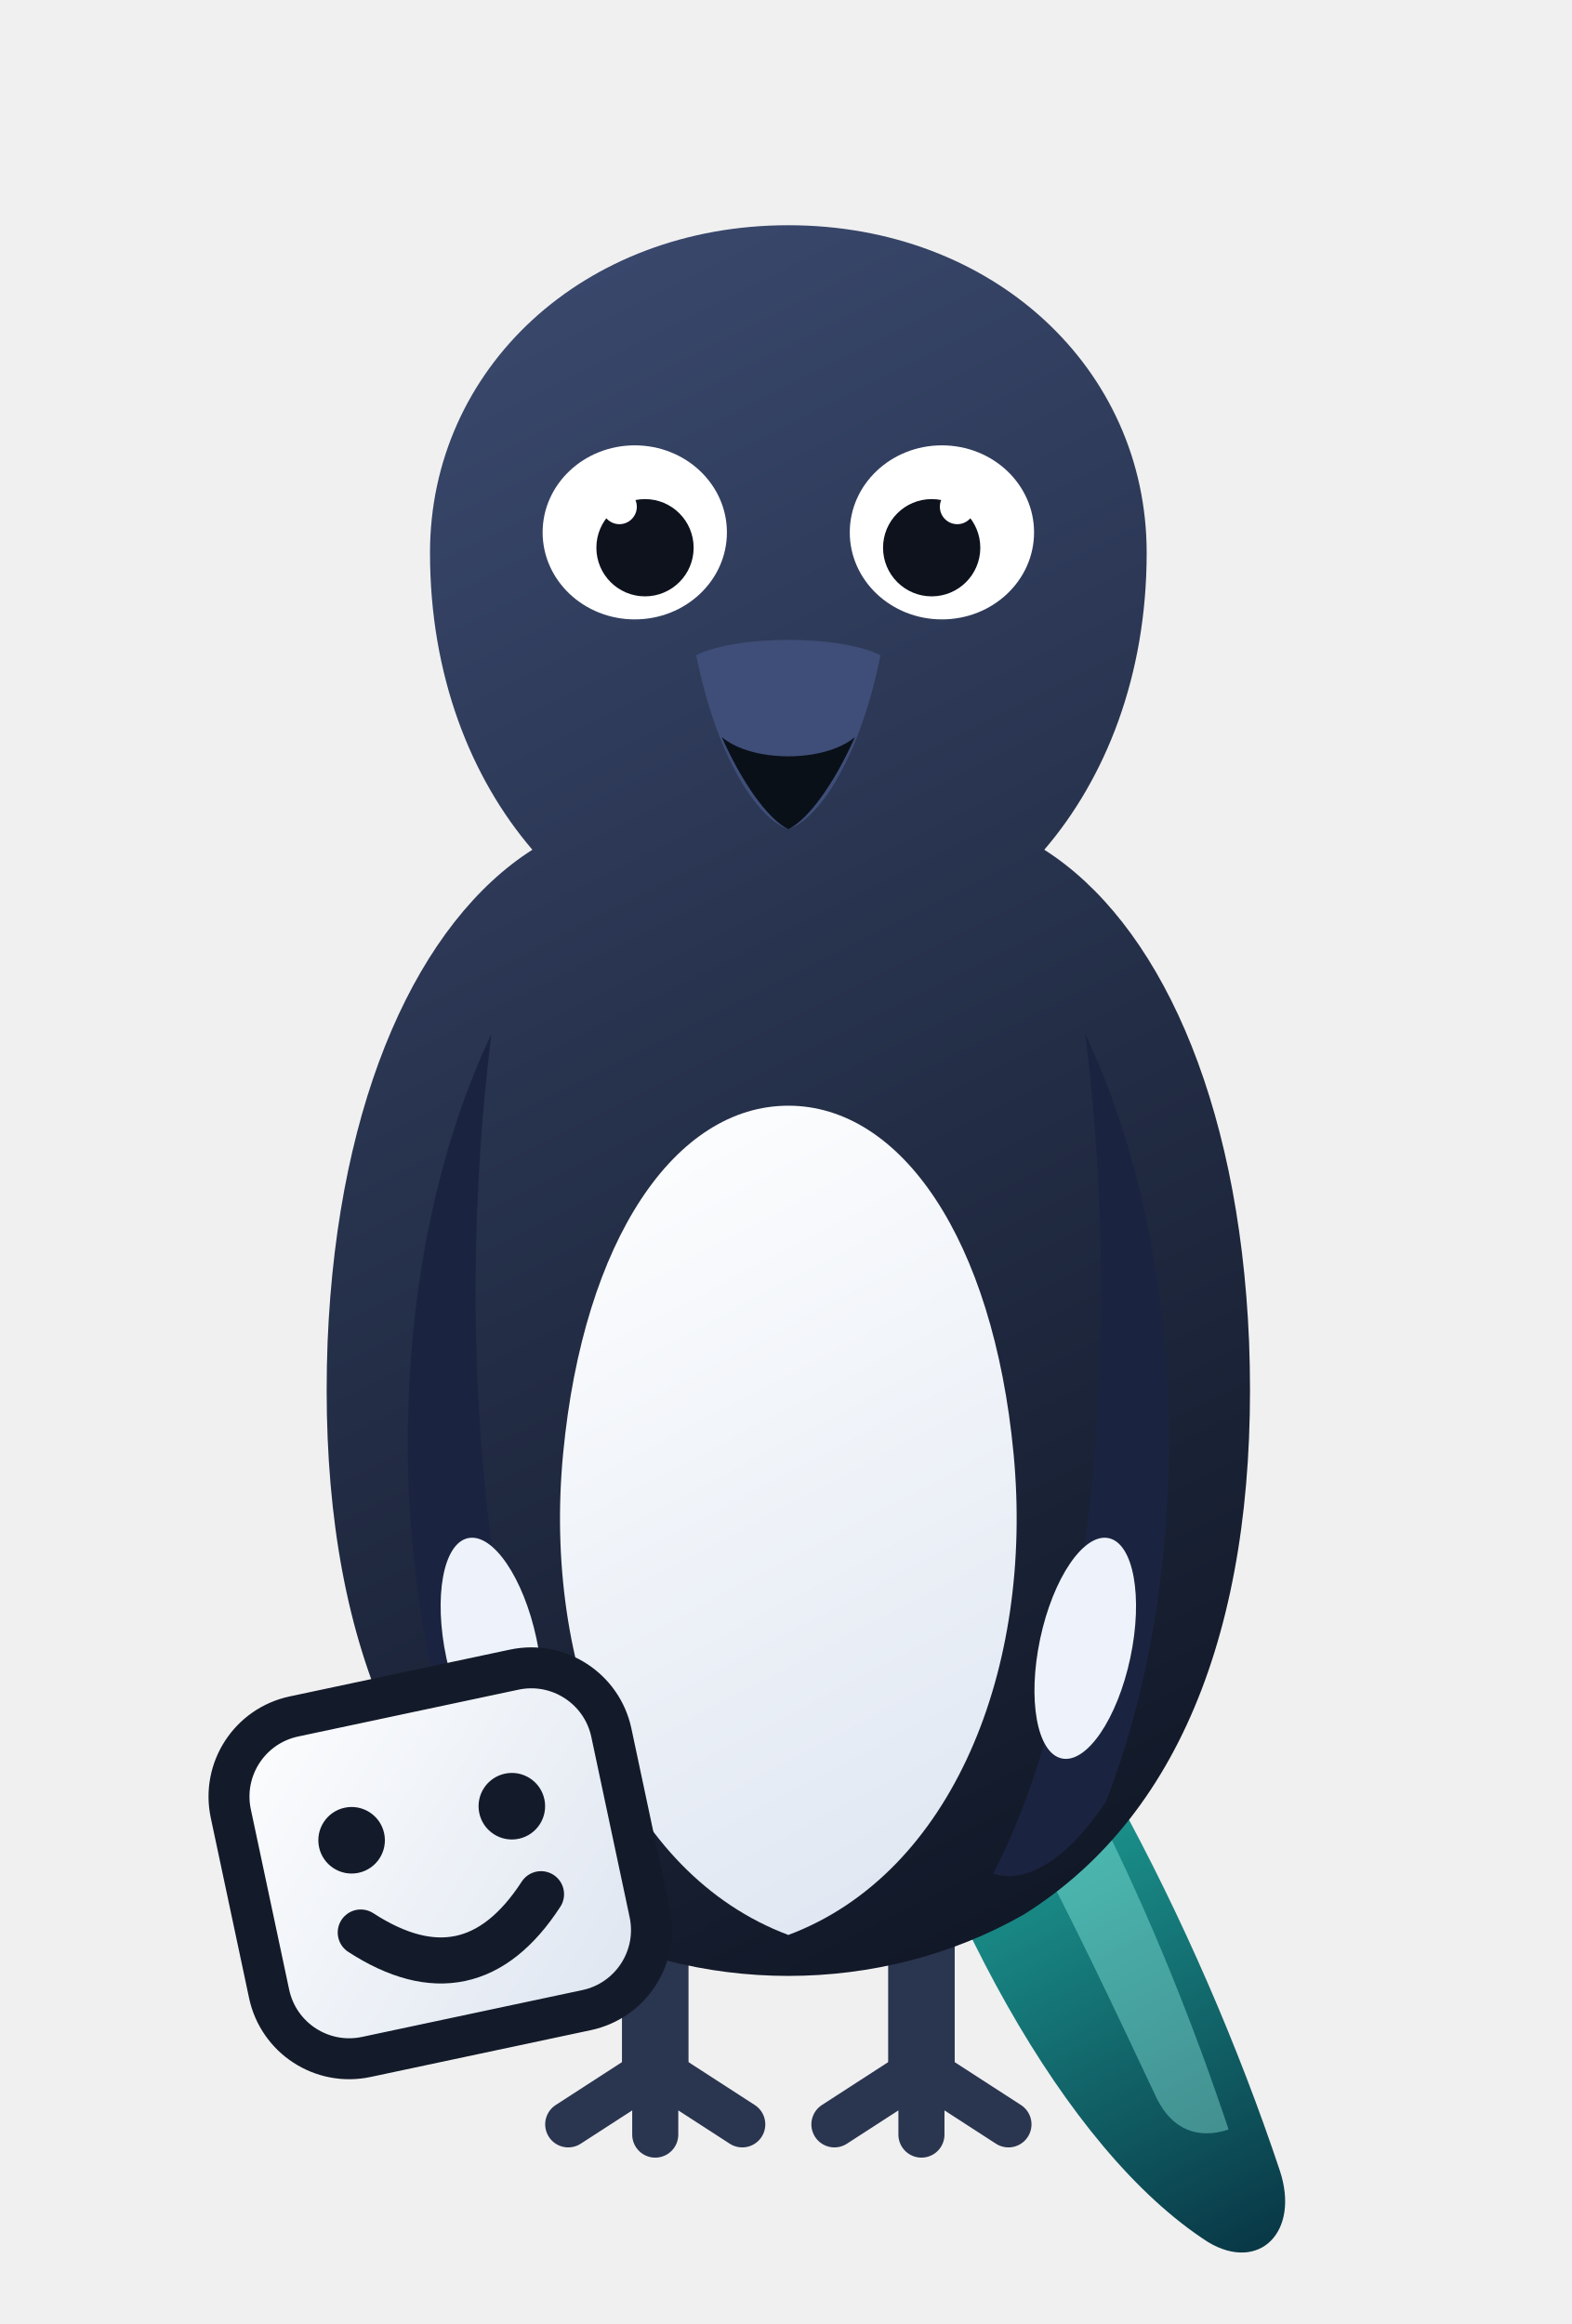
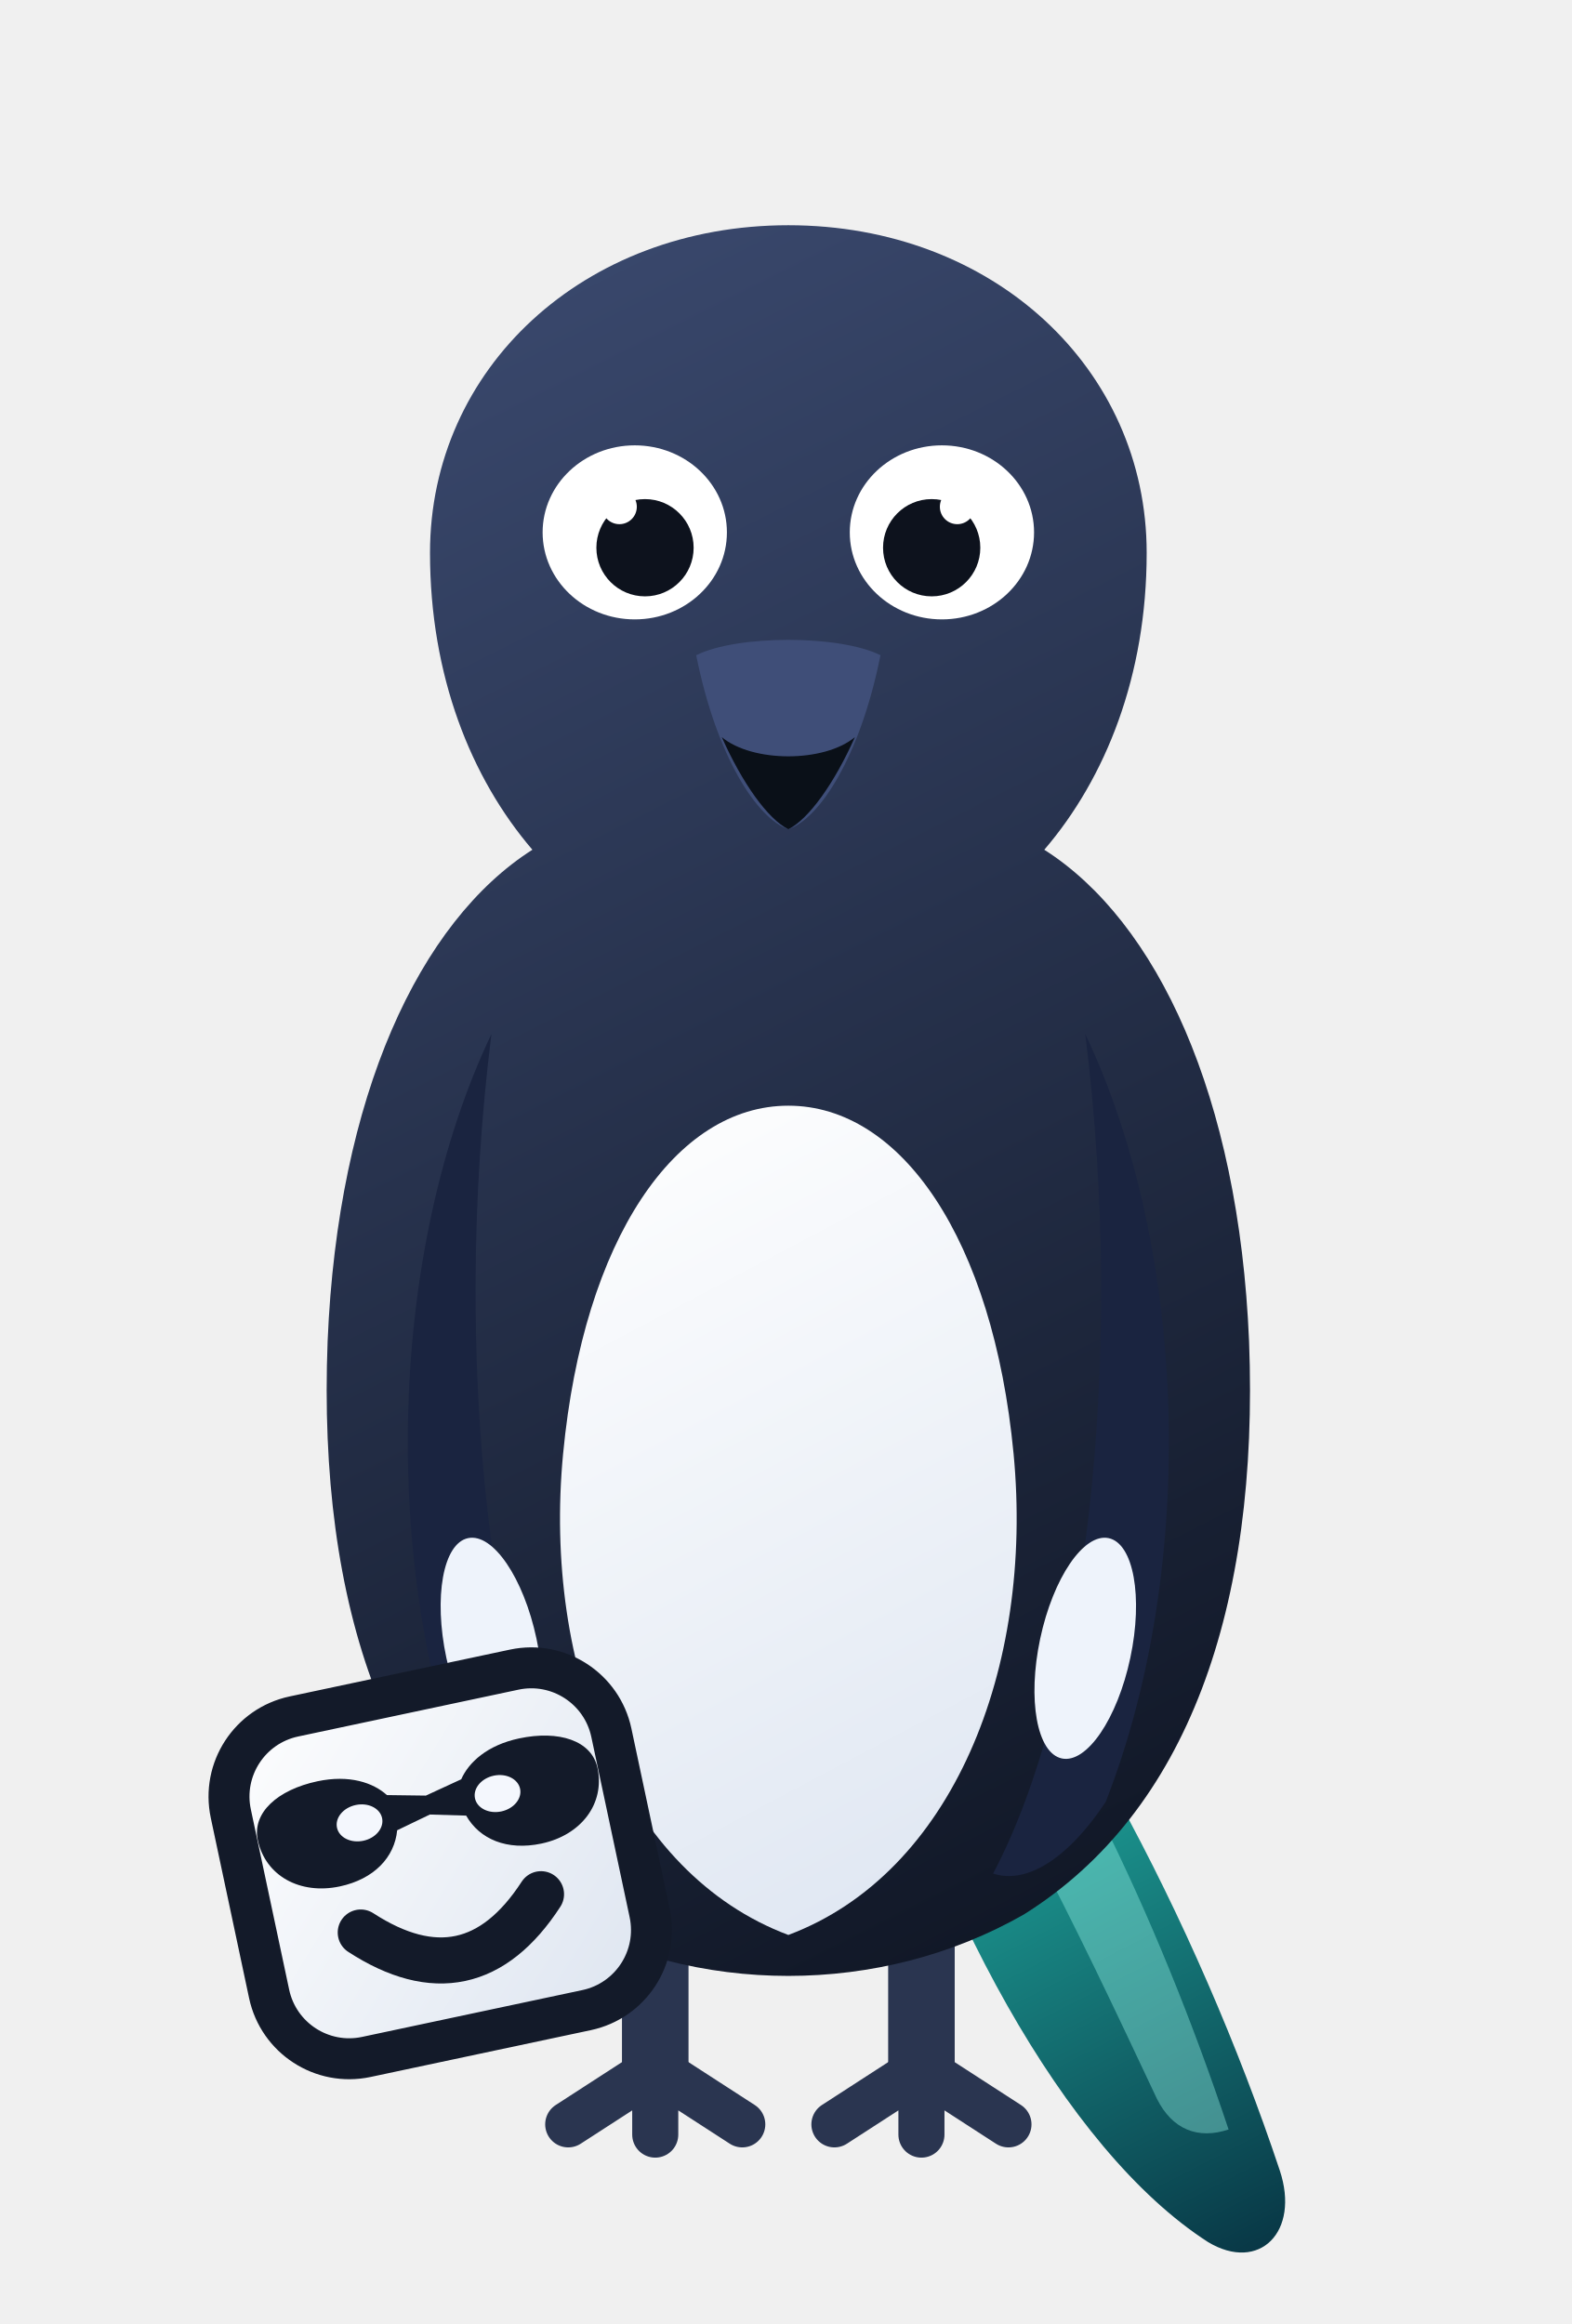
- <svg xmlns="http://www.w3.org/2000/svg" width="307" height="454" viewBox="0 0 307 454" role="img" aria-label="Meme Magpie mascot">
+ <svg xmlns="http://www.w3.org/2000/svg" xmlns:xlink="http://www.w3.org/1999/xlink" width="307" height="454" viewBox="0 0 307 454" role="img" aria-label="meme神偷 mascot">
  <defs>
    <linearGradient id="mink" x1="70" y1="44" x2="244" y2="390" gradientUnits="userSpaceOnUse">
      <stop offset="0" stop-color="#3c4b71" />
      <stop offset="1" stop-color="#0d1320" />
    </linearGradient>
    <linearGradient id="mtail" x1="176" y1="296" x2="250" y2="440" gradientUnits="userSpaceOnUse">
      <stop offset="0" stop-color="#4fe4d0" />
      <stop offset="0.45" stop-color="#1a8f8a" />
      <stop offset="1" stop-color="#083544" />
    </linearGradient>
    <linearGradient id="mbelly" x1="110" y1="214" x2="198" y2="380" gradientUnits="userSpaceOnUse">
      <stop offset="0" stop-color="#ffffff" />
      <stop offset="1" stop-color="#dde5f1" />
    </linearGradient>
    <linearGradient id="mcard" x1="46" y1="326" x2="128" y2="404" gradientUnits="userSpaceOnUse">
      <stop offset="0" stop-color="#ffffff" />
      <stop offset="1" stop-color="#dbe3ef" />
    </linearGradient>
    <path id="mbird" d="M154 44C194 44 224 72 224 108C224 132 216 152 204 166C226 180 242 214 244 262C246 314 232 354 200 374C172 390 136 390 108 374C76 354 62 314 64 262C66 214 82 180 104 166C92 152 84 132 84 108C84 72 114 44 154 44Z" />
    <clipPath id="mbirdClip">
-       <use href="#mbird" />
+       <use href="#mbird" xlink:href="#mbird" />
    </clipPath>
  </defs>
  <path d="M176 292C206 322 234 376 250 424C254 436 246 444 236 438C208 420 182 372 168 320Z" fill="url(#mtail)" />
  <path d="M184 306C206 332 226 374 240 416C234 418 229 416 226 410C210 376 194 342 174 316Z" fill="#9dfbec" fill-opacity="0.38" />
  <g stroke="#2a3550" stroke-width="13" stroke-linecap="round" fill="none">
    <path d="M128 356v48" />
    <path d="M180 356v48" />
  </g>
  <g stroke="#2a3550" stroke-width="9" stroke-linecap="round" fill="none">
    <path d="M128 404l-17 11M128 404l17 11M128 404v13M180 404l-17 11M180 404l17 11M180 404v13" />
  </g>
-   <use href="#mbird" fill="url(#mink)" />
+   <use href="#mbird" xlink:href="#mbird" fill="url(#mink)" />
  <g clip-path="url(#mbirdClip)">
    <path d="M96 202C76 244 74 306 92 352C100 364 108 368 114 366C96 332 88 266 96 202Z" fill="#1a2440" />
    <path d="M212 202C232 244 234 306 216 352C208 364 200 368 194 366C212 332 220 266 212 202Z" fill="#1a2440" />
    <path d="M154 216C176 216 194 242 198 284C202 326 186 366 154 378C122 366 106 326 110 284C114 242 132 216 154 216Z" fill="url(#mbelly)" />
    <ellipse cx="96" cy="322" rx="9" ry="22" transform="rotate(-12 96 322)" fill="#eef3fb" />
    <ellipse cx="212" cy="322" rx="9" ry="22" transform="rotate(12 212 322)" fill="#eef3fb" />
  </g>
  <ellipse cx="124" cy="104" rx="18" ry="17" fill="#ffffff" />
  <circle cx="126" cy="107" r="9.5" fill="#0d121d" />
  <circle cx="121" cy="99" r="3.4" fill="#ffffff" />
  <ellipse cx="184" cy="104" rx="18" ry="17" fill="#ffffff" />
  <circle cx="182" cy="107" r="9.5" fill="#0d121d" />
  <circle cx="187" cy="99" r="3.4" fill="#ffffff" />
  <path d="M136 128C144 124 164 124 172 128C168 148 160 160 154 162C148 160 140 148 136 128Z" fill="#3f4e78" />
  <path d="M141 144C147 149 161 149 167 144C163 153 158 160 154 162C150 160 145 153 141 144Z" fill="#0a1018" />
  <g transform="rotate(-12 86 364)">
    <rect x="48" y="330" width="76" height="68" rx="16" fill="url(#mcard)" stroke="#131a29" stroke-width="8" />
-     <circle cx="70" cy="356" r="6.5" fill="#131a29" />
-     <circle cx="102" cy="356" r="6.5" fill="#131a29" />
+     <g transform="translate(19.22 228.68) scale(0.53 0.42)">
+       <path d="M62 294c0-13 11-21 26-21 12 0 20 6 24 13l14 4 14-4c4-7 12-13 24-13 15 0 26 8 26 21 0 17-11 29-26 29-13 0-22-8-25-20l-13-4-13 4c-3 12-12 20-25 20-15 0-26-12-26-29z" fill="#131a29" />
+       <circle cx="100" cy="296" r="8.5" fill="#f4f7fd" />
+       <circle cx="152" cy="296" r="8.5" fill="#f4f7fd" />
+     </g>
    <path d="M68 374q18 18 36 0" fill="none" stroke="#131a29" stroke-width="9" stroke-linecap="round" />
  </g>
</svg>
